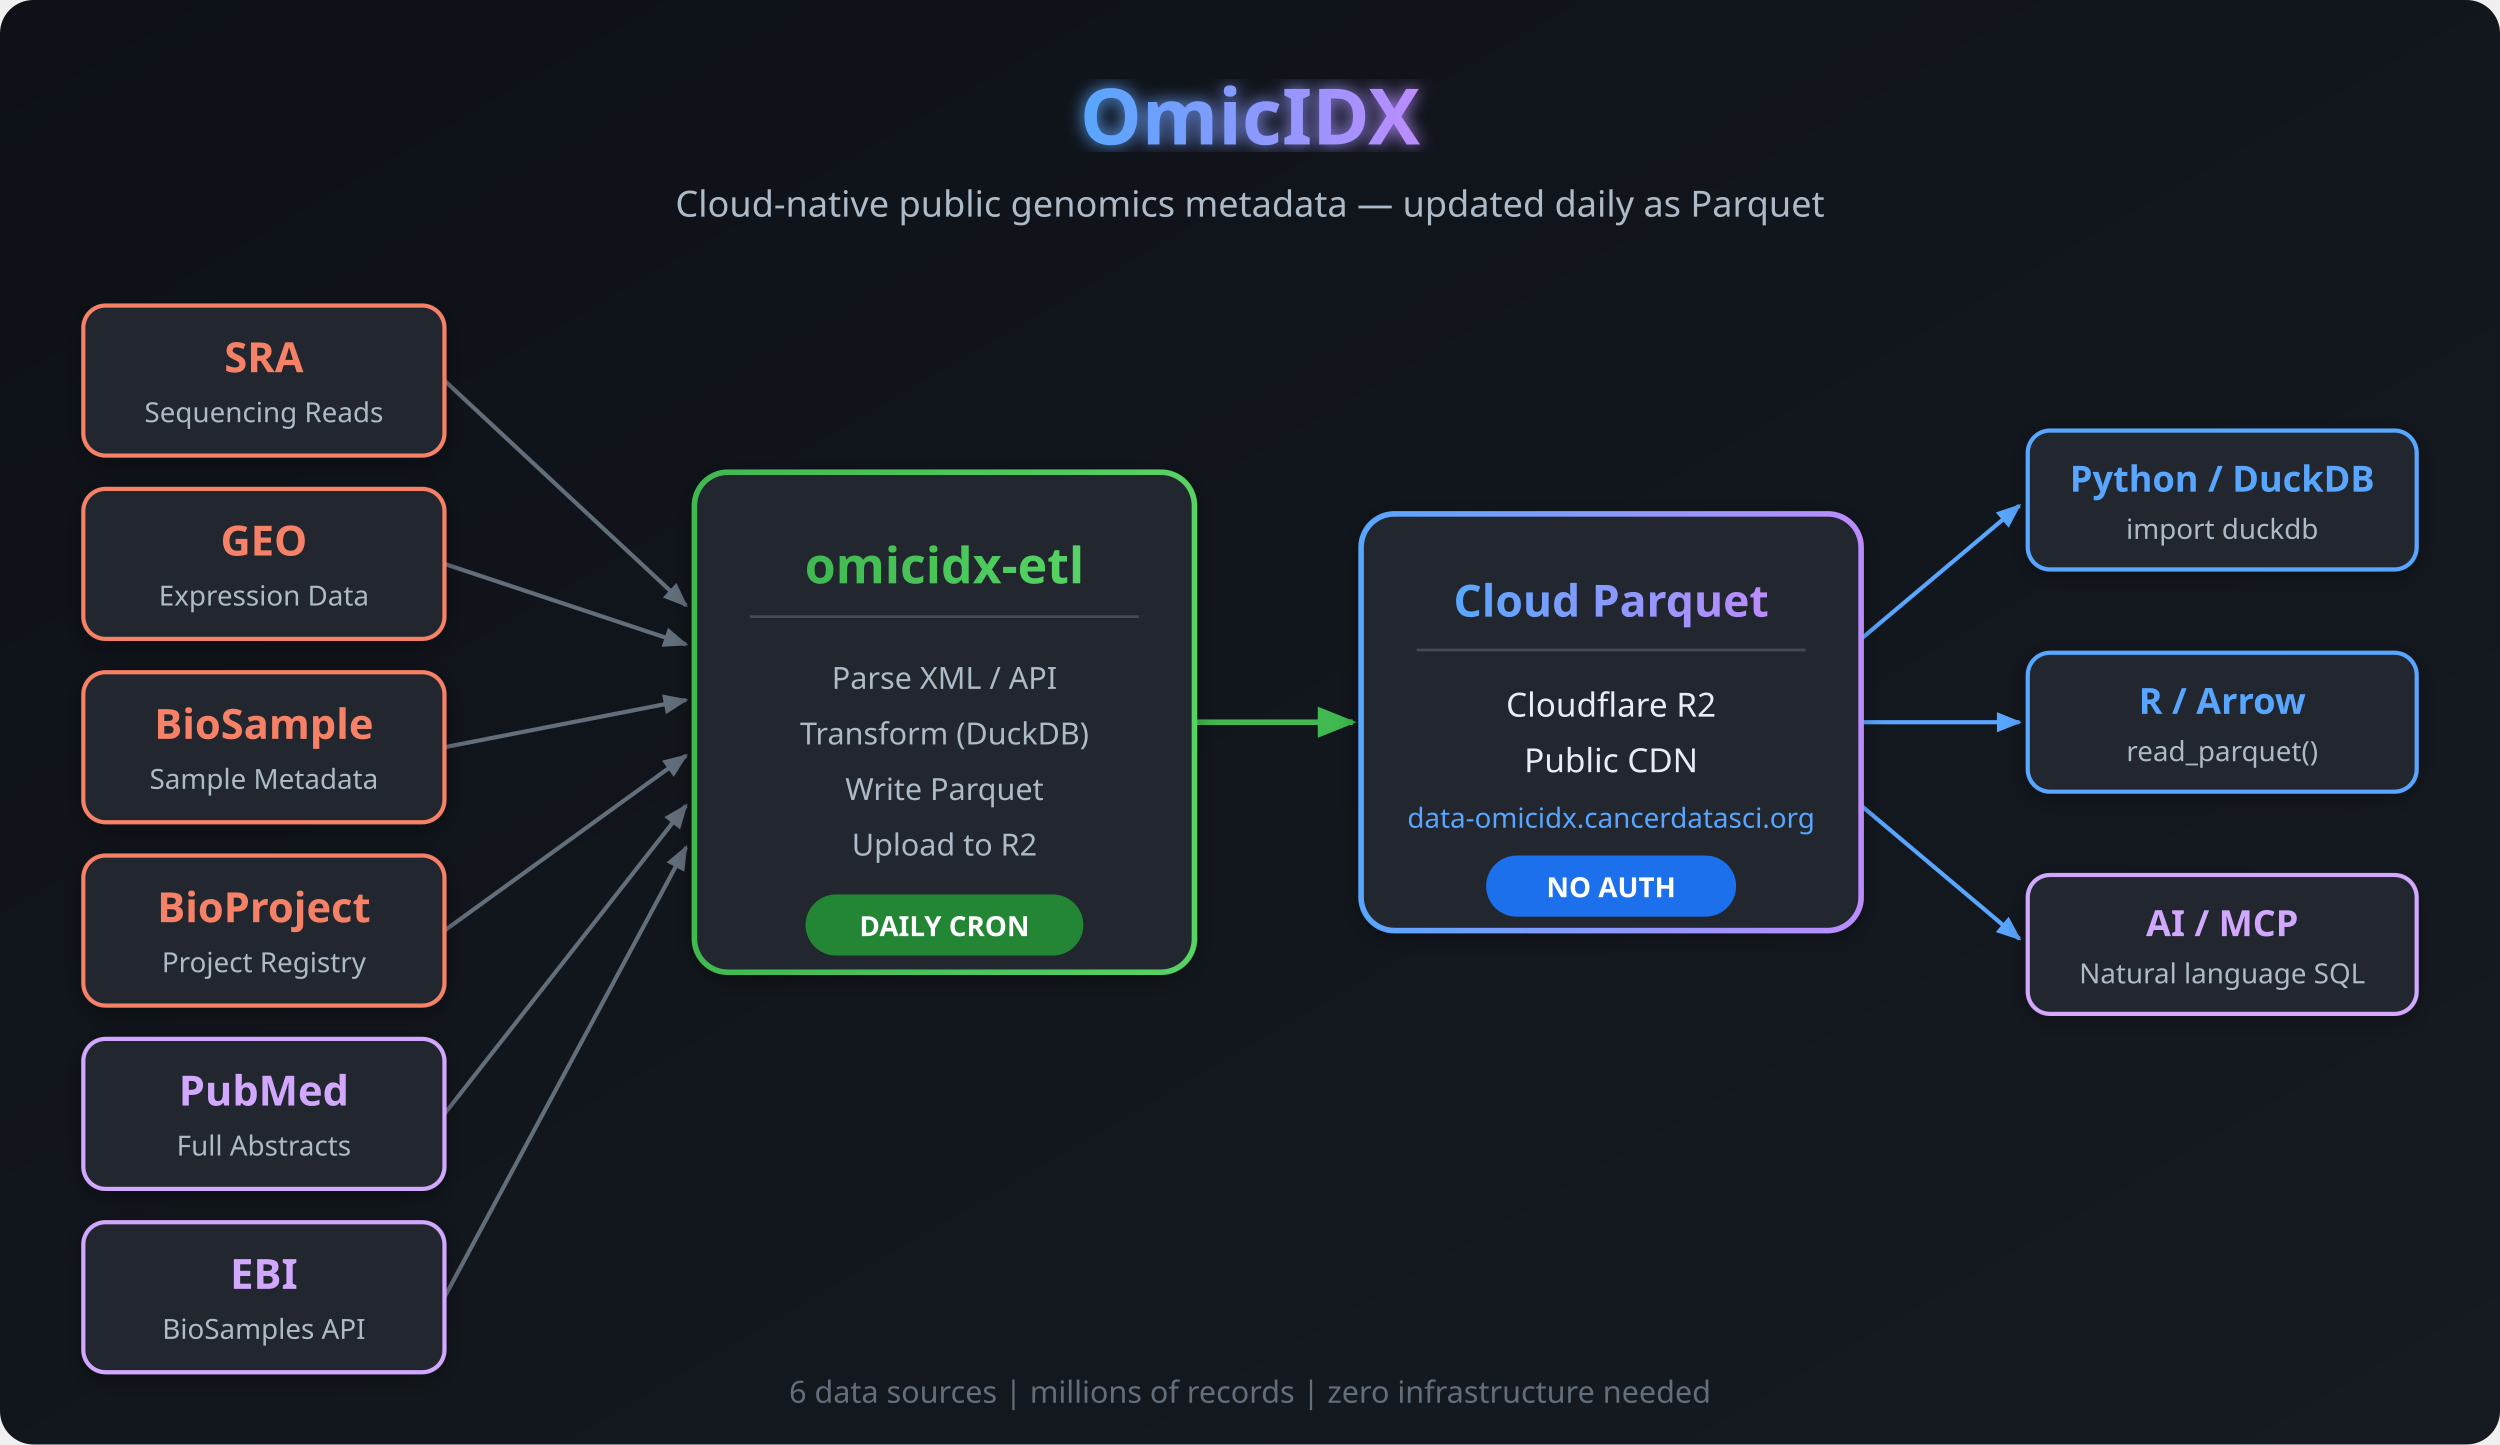
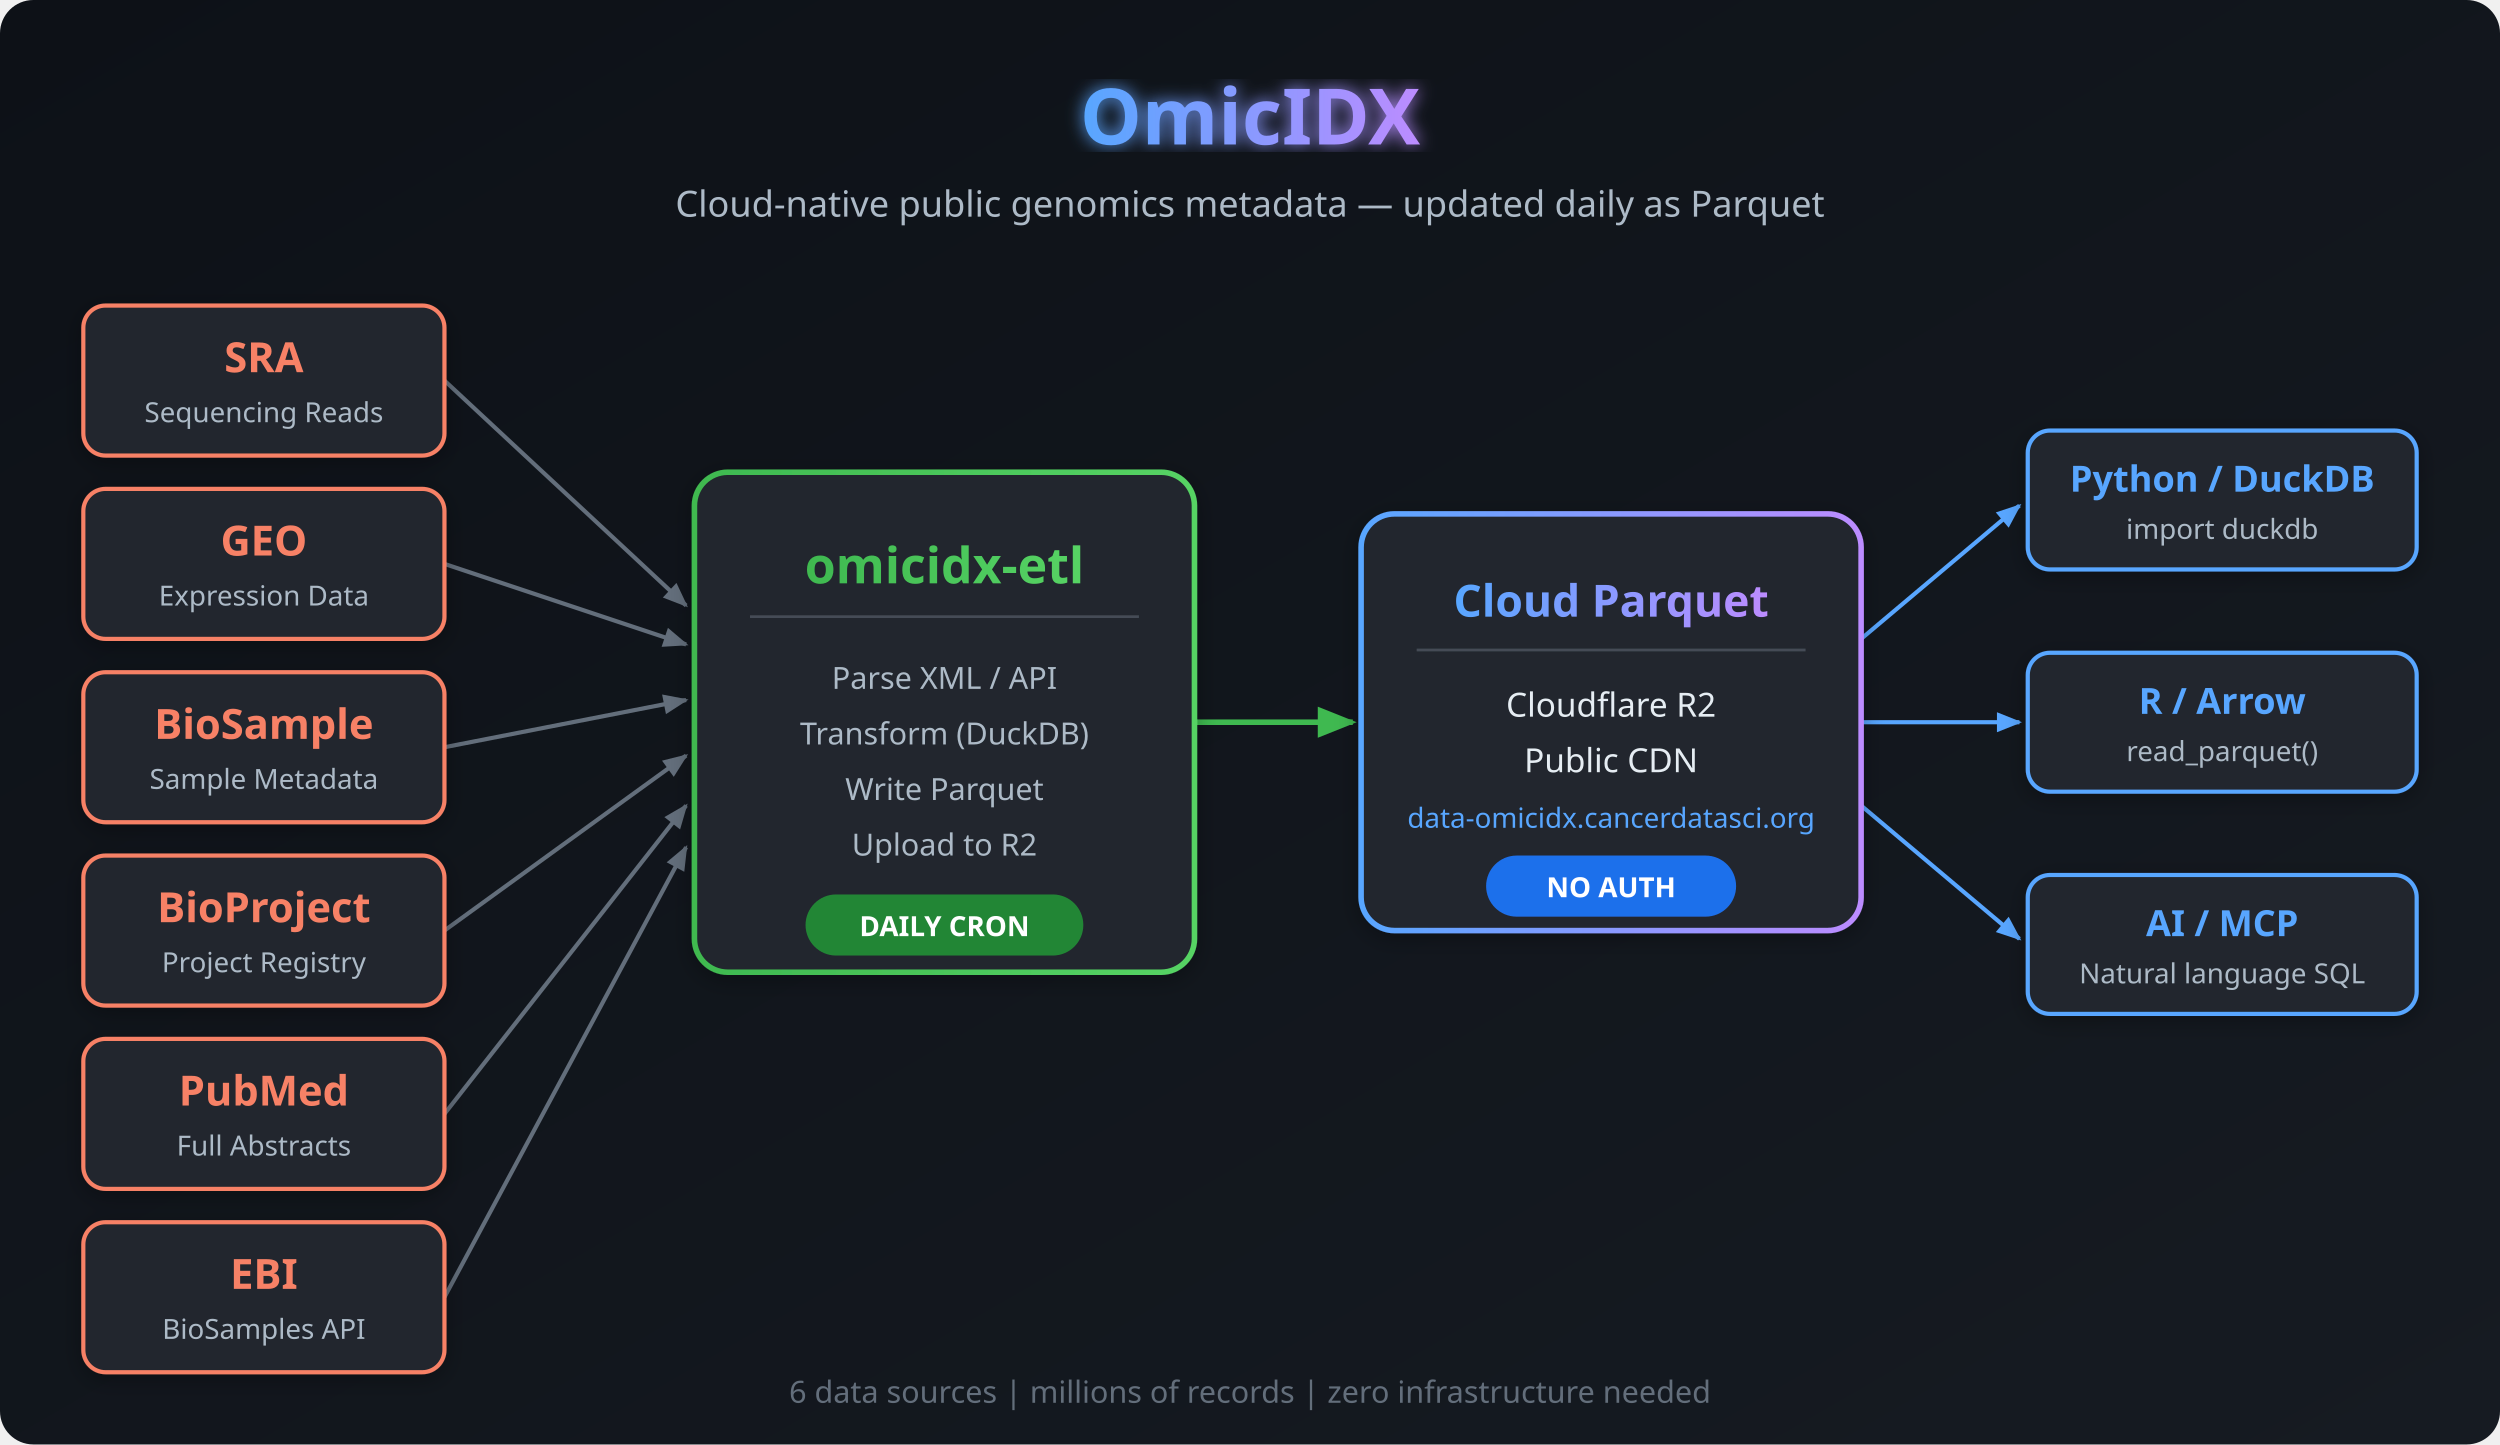
<svg xmlns="http://www.w3.org/2000/svg" viewBox="0 0 900 520" font-family="'Segoe UI', system-ui, -apple-system, sans-serif">
  <defs>
    <linearGradient id="bg" x1="0" y1="0" x2="1" y2="1">
      <stop offset="0%" stop-color="#0d1117" />
      <stop offset="100%" stop-color="#161b22" />
    </linearGradient>
    <linearGradient id="accent" x1="0" y1="0" x2="1" y2="0">
      <stop offset="0%" stop-color="#58a6ff" />
      <stop offset="100%" stop-color="#bc8cff" />
    </linearGradient>
    <linearGradient id="green" x1="0" y1="0" x2="1" y2="0">
      <stop offset="0%" stop-color="#3fb950" />
      <stop offset="100%" stop-color="#56d364" />
    </linearGradient>
    <filter id="glow">
      <feGaussianBlur stdDeviation="3" result="blur" />
      <feMerge>
        <feMergeNode in="blur" />
        <feMergeNode in="SourceGraphic" />
      </feMerge>
    </filter>
    <filter id="shadow">
      <feDropShadow dx="0" dy="2" stdDeviation="4" flood-color="#000" flood-opacity="0.3" />
    </filter>
    <marker id="arrowGray" viewBox="0 0 10 10" refX="9" refY="5" markerWidth="6" markerHeight="6" orient="auto-start-reverse">
      <path d="M 0 1 L 10 5 L 0 9 z" fill="#636e7b" />
    </marker>
    <marker id="arrowGreen" viewBox="0 0 10 10" refX="9" refY="5" markerWidth="7" markerHeight="7" orient="auto-start-reverse">
      <path d="M 0 1 L 10 5 L 0 9 z" fill="#3fb950" />
    </marker>
    <marker id="arrowBlue" viewBox="0 0 10 10" refX="9" refY="5" markerWidth="6" markerHeight="6" orient="auto-start-reverse">
      <path d="M 0 1 L 10 5 L 0 9 z" fill="#58a6ff" />
    </marker>
  </defs>
  <rect width="900" height="520" fill="url(#bg)" rx="12" />
  <g stroke="#636e7b" stroke-width="1.5" fill="none" marker-end="url(#arrowGray)">
    <line x1="160" y1="137" x2="247" y2="218" />
    <line x1="160" y1="203" x2="247" y2="232" />
    <line x1="160" y1="269" x2="247" y2="252" />
    <line x1="160" y1="335" x2="247" y2="272" />
    <line x1="160" y1="401" x2="247" y2="290" />
    <line x1="160" y1="467" x2="247" y2="305" />
  </g>
  <line x1="430" y1="260" x2="487" y2="260" stroke="#3fb950" stroke-width="2" marker-end="url(#arrowGreen)" />
  <g stroke="#58a6ff" stroke-width="1.5" fill="none" marker-end="url(#arrowBlue)">
    <line x1="670" y1="230" x2="727" y2="182" />
    <line x1="670" y1="260" x2="727" y2="260" />
    <line x1="670" y1="290" x2="727" y2="338" />
  </g>
  <text x="450" y="52" text-anchor="middle" fill="url(#accent)" font-size="28" font-weight="700" filter="url(#glow)">OmicIDX</text>
  <text x="450" y="78" text-anchor="middle" fill="#adbac7" font-size="13">Cloud-native public genomics metadata — updated daily as Parquet</text>
  <g filter="url(#shadow)">
    <rect x="30" y="110" width="130" height="54" rx="8" fill="#21262d" stroke="#f78166" stroke-width="1.5" />
    <text x="95" y="134" text-anchor="middle" fill="#f78166" font-size="15" font-weight="700">SRA</text>
    <text x="95" y="152" text-anchor="middle" fill="#adbac7" font-size="10">Sequencing Reads</text>
    <rect x="30" y="176" width="130" height="54" rx="8" fill="#21262d" stroke="#f78166" stroke-width="1.5" />
    <text x="95" y="200" text-anchor="middle" fill="#f78166" font-size="15" font-weight="700">GEO</text>
    <text x="95" y="218" text-anchor="middle" fill="#adbac7" font-size="10">Expression Data</text>
    <rect x="30" y="242" width="130" height="54" rx="8" fill="#21262d" stroke="#f78166" stroke-width="1.5" />
    <text x="95" y="266" text-anchor="middle" fill="#f78166" font-size="15" font-weight="700">BioSample</text>
    <text x="95" y="284" text-anchor="middle" fill="#adbac7" font-size="10">Sample Metadata</text>
    <rect x="30" y="308" width="130" height="54" rx="8" fill="#21262d" stroke="#f78166" stroke-width="1.5" />
    <text x="95" y="332" text-anchor="middle" fill="#f78166" font-size="15" font-weight="700">BioProject</text>
    <text x="95" y="350" text-anchor="middle" fill="#adbac7" font-size="10">Project Registry</text>
-     <rect x="30" y="374" width="130" height="54" rx="8" fill="#21262d" stroke="#d2a8ff" stroke-width="1.5" />
-     <text x="95" y="398" text-anchor="middle" fill="#d2a8ff" font-size="15" font-weight="700">PubMed</text>
+     <rect x="30" y="374" width="130" height="54" rx="8" fill="#21262d" stroke="#f78166" stroke-width="1.5" />
+     <text x="95" y="398" text-anchor="middle" fill="#f78166" font-size="15" font-weight="700">PubMed</text>
    <text x="95" y="416" text-anchor="middle" fill="#adbac7" font-size="10">Full Abstracts</text>
-     <rect x="30" y="440" width="130" height="54" rx="8" fill="#21262d" stroke="#d2a8ff" stroke-width="1.5" />
-     <text x="95" y="464" text-anchor="middle" fill="#d2a8ff" font-size="15" font-weight="700">EBI</text>
+     <rect x="30" y="440" width="130" height="54" rx="8" fill="#21262d" stroke="#f78166" stroke-width="1.5" />
+     <text x="95" y="464" text-anchor="middle" fill="#f78166" font-size="15" font-weight="700">EBI</text>
    <text x="95" y="482" text-anchor="middle" fill="#adbac7" font-size="10">BioSamples API</text>
  </g>
  <g filter="url(#shadow)">
    <rect x="250" y="170" width="180" height="180" rx="12" fill="#21262d" stroke="url(#green)" stroke-width="2" />
    <text x="340" y="210" text-anchor="middle" fill="url(#green)" font-size="18" font-weight="700">omicidx-etl</text>
    <line x1="270" y1="222" x2="410" y2="222" stroke="#444c56" stroke-width="1" />
    <text x="340" y="248" text-anchor="middle" fill="#adbac7" font-size="11">Parse XML / API</text>
    <text x="340" y="268" text-anchor="middle" fill="#adbac7" font-size="11">Transform (DuckDB)</text>
    <text x="340" y="288" text-anchor="middle" fill="#adbac7" font-size="11">Write Parquet</text>
    <text x="340" y="308" text-anchor="middle" fill="#adbac7" font-size="11">Upload to R2</text>
    <rect x="290" y="322" width="100" height="22" rx="11" fill="#238636" />
    <text x="340" y="337" text-anchor="middle" fill="#fff" font-size="10" font-weight="600">DAILY CRON</text>
  </g>
  <g filter="url(#shadow)">
    <rect x="490" y="185" width="180" height="150" rx="12" fill="#21262d" stroke="url(#accent)" stroke-width="2" />
    <text x="580" y="222" text-anchor="middle" fill="url(#accent)" font-size="16" font-weight="700">Cloud Parquet</text>
    <line x1="510" y1="234" x2="650" y2="234" stroke="#444c56" stroke-width="1" />
    <text x="580" y="258" text-anchor="middle" fill="#e6edf3" font-size="12">Cloudflare R2</text>
    <text x="580" y="278" text-anchor="middle" fill="#e6edf3" font-size="12">Public CDN</text>
    <text x="580" y="298" text-anchor="middle" fill="#58a6ff" font-size="10">data-omicidx.cancerdatasci.org</text>
    <rect x="535" y="308" width="90" height="22" rx="11" fill="#1f6feb" />
    <text x="580" y="323" text-anchor="middle" fill="#fff" font-size="10" font-weight="600">NO AUTH</text>
  </g>
  <g filter="url(#shadow)">
    <rect x="730" y="155" width="140" height="50" rx="8" fill="#21262d" stroke="#58a6ff" stroke-width="1.5" />
    <text x="800" y="177" text-anchor="middle" fill="#58a6ff" font-size="13" font-weight="600">Python / DuckDB</text>
    <text x="800" y="194" text-anchor="middle" fill="#adbac7" font-size="10">import duckdb</text>
    <rect x="730" y="235" width="140" height="50" rx="8" fill="#21262d" stroke="#58a6ff" stroke-width="1.5" />
    <text x="800" y="257" text-anchor="middle" fill="#58a6ff" font-size="13" font-weight="600">R / Arrow</text>
    <text x="800" y="274" text-anchor="middle" fill="#adbac7" font-size="10">read_parquet()</text>
-     <rect x="730" y="315" width="140" height="50" rx="8" fill="#21262d" stroke="#d2a8ff" stroke-width="1.5" />
-     <text x="800" y="337" text-anchor="middle" fill="#d2a8ff" font-size="13" font-weight="600">AI / MCP</text>
+     <rect x="730" y="315" width="140" height="50" rx="8" fill="#21262d" stroke="#58a6ff" stroke-width="1.5" />
+     <text x="800" y="337" text-anchor="middle" fill="#58a6ff" font-size="13" font-weight="600">AI / MCP</text>
    <text x="800" y="354" text-anchor="middle" fill="#adbac7" font-size="10">Natural language SQL</text>
  </g>
  <text x="450" y="505" text-anchor="middle" fill="#636e7b" font-size="11">6 data sources  |  millions of records  |  zero infrastructure needed</text>
</svg>
